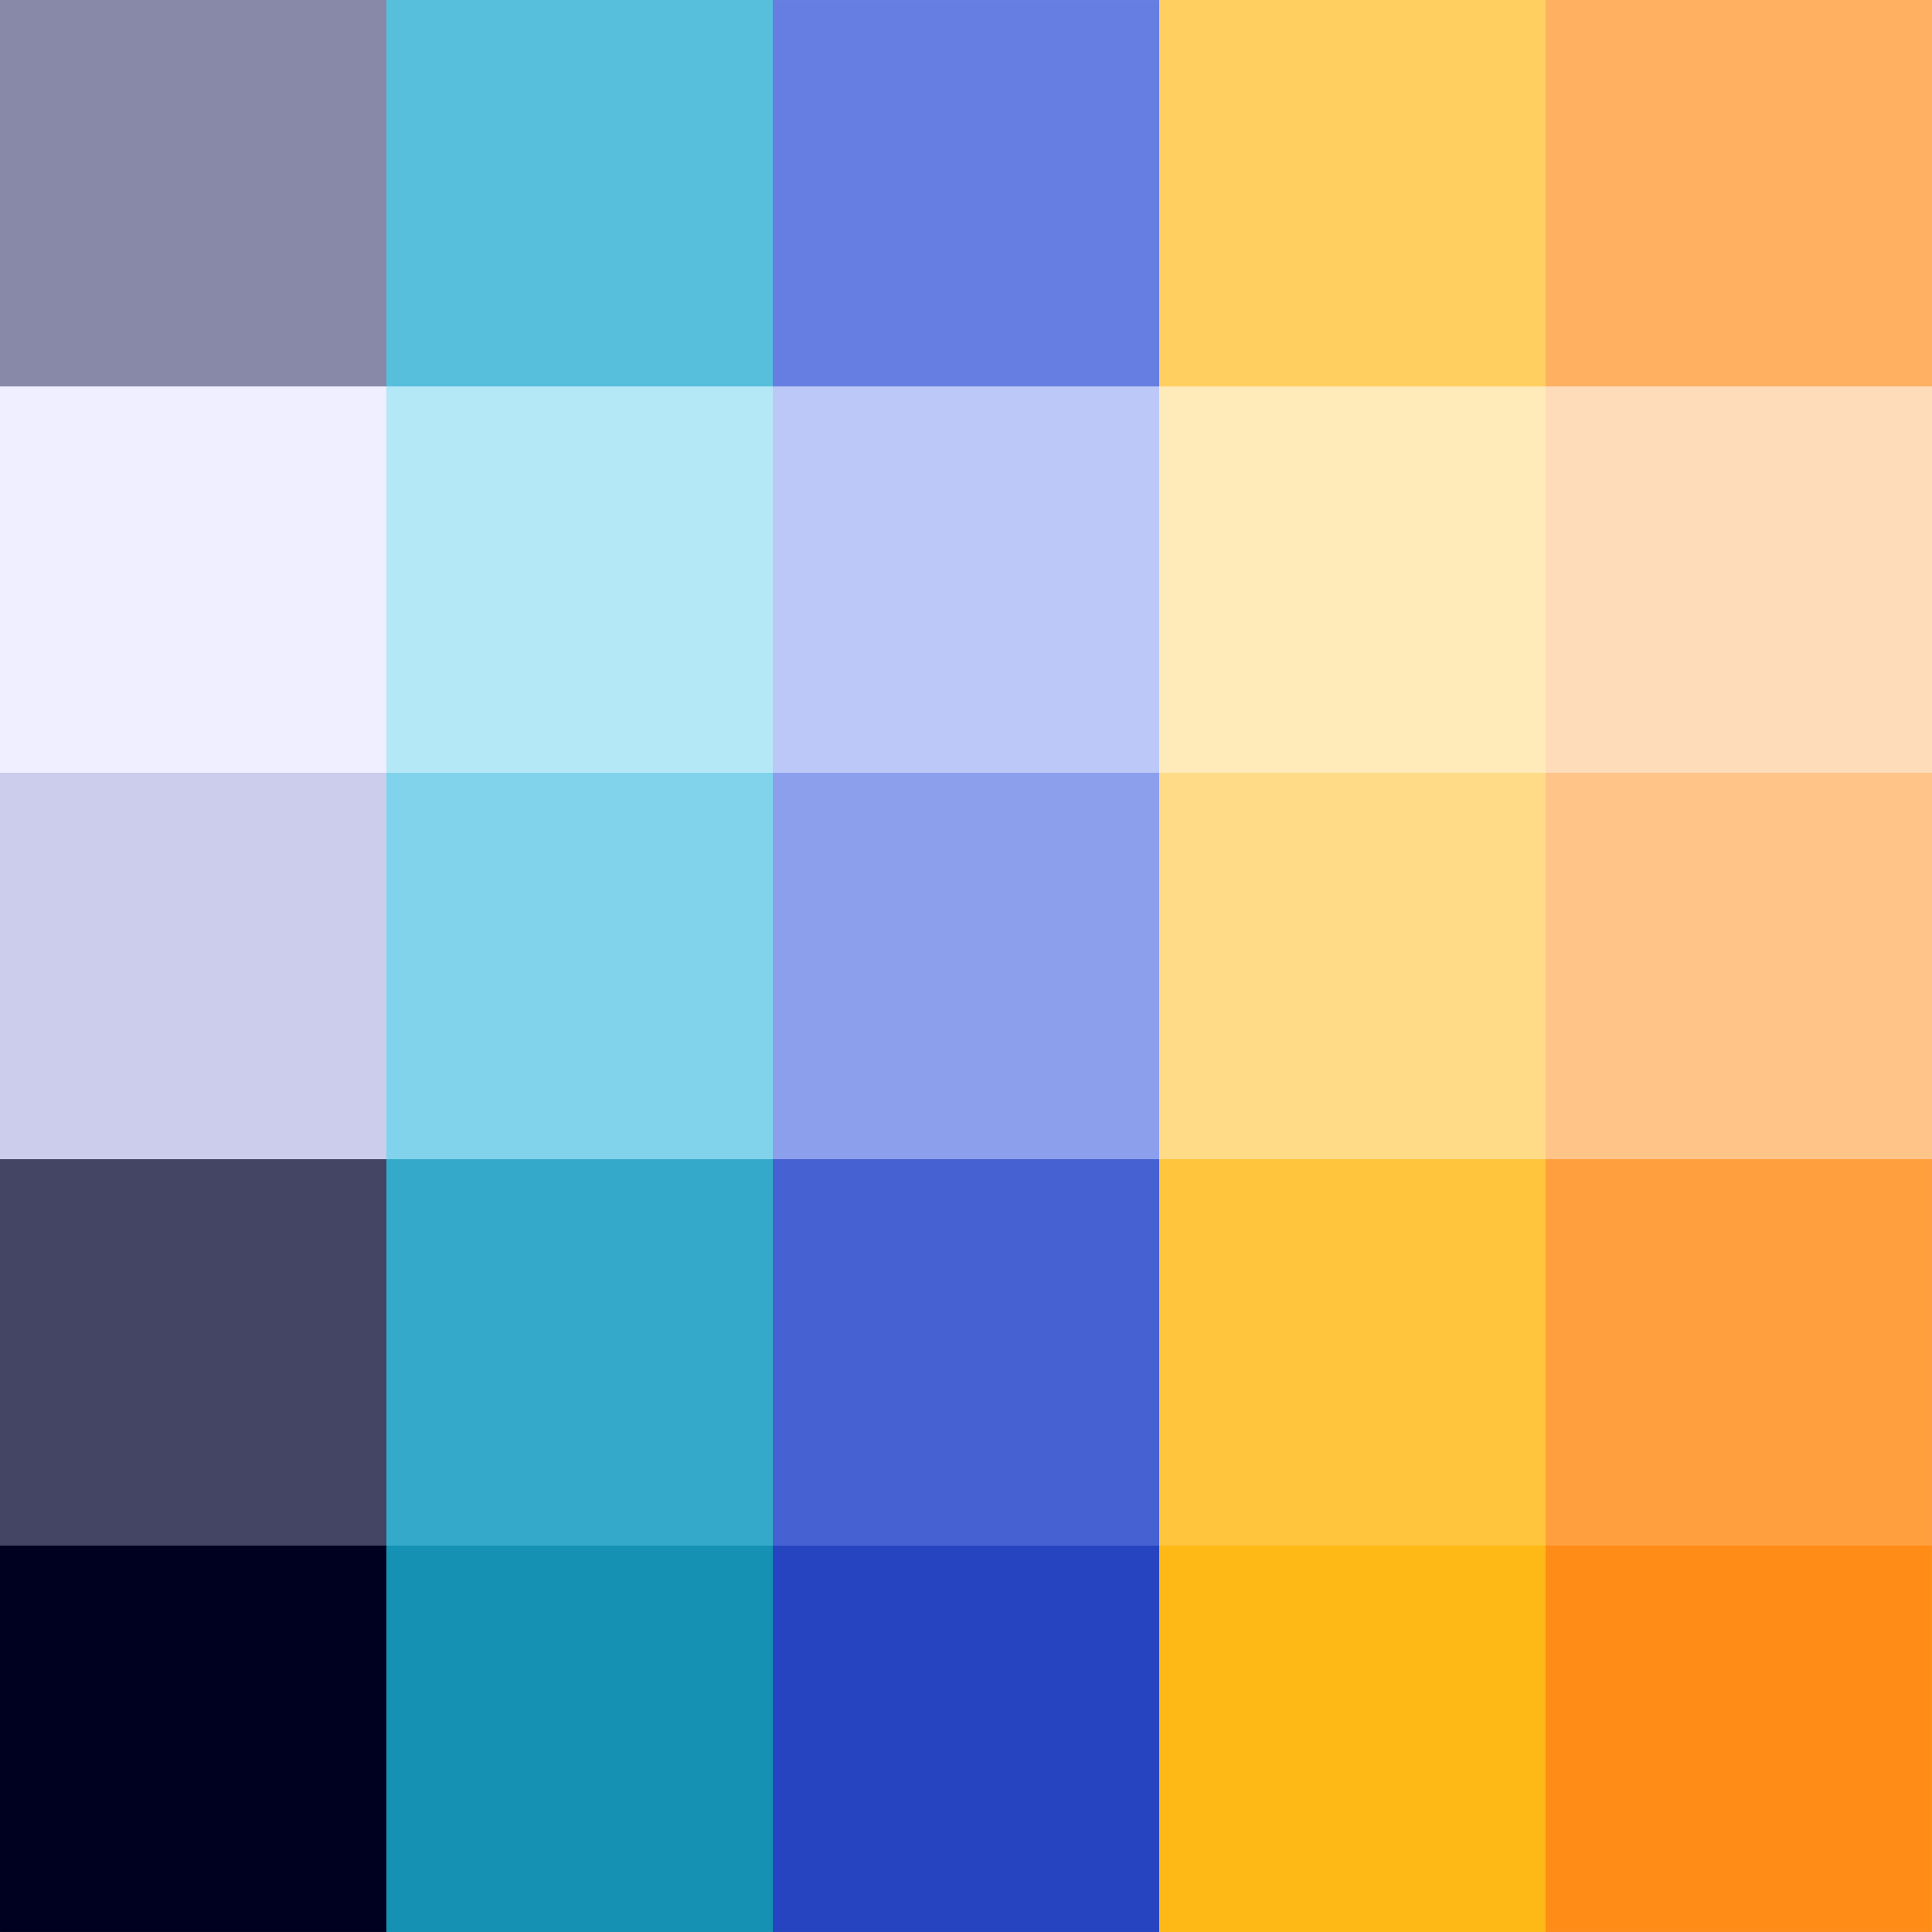
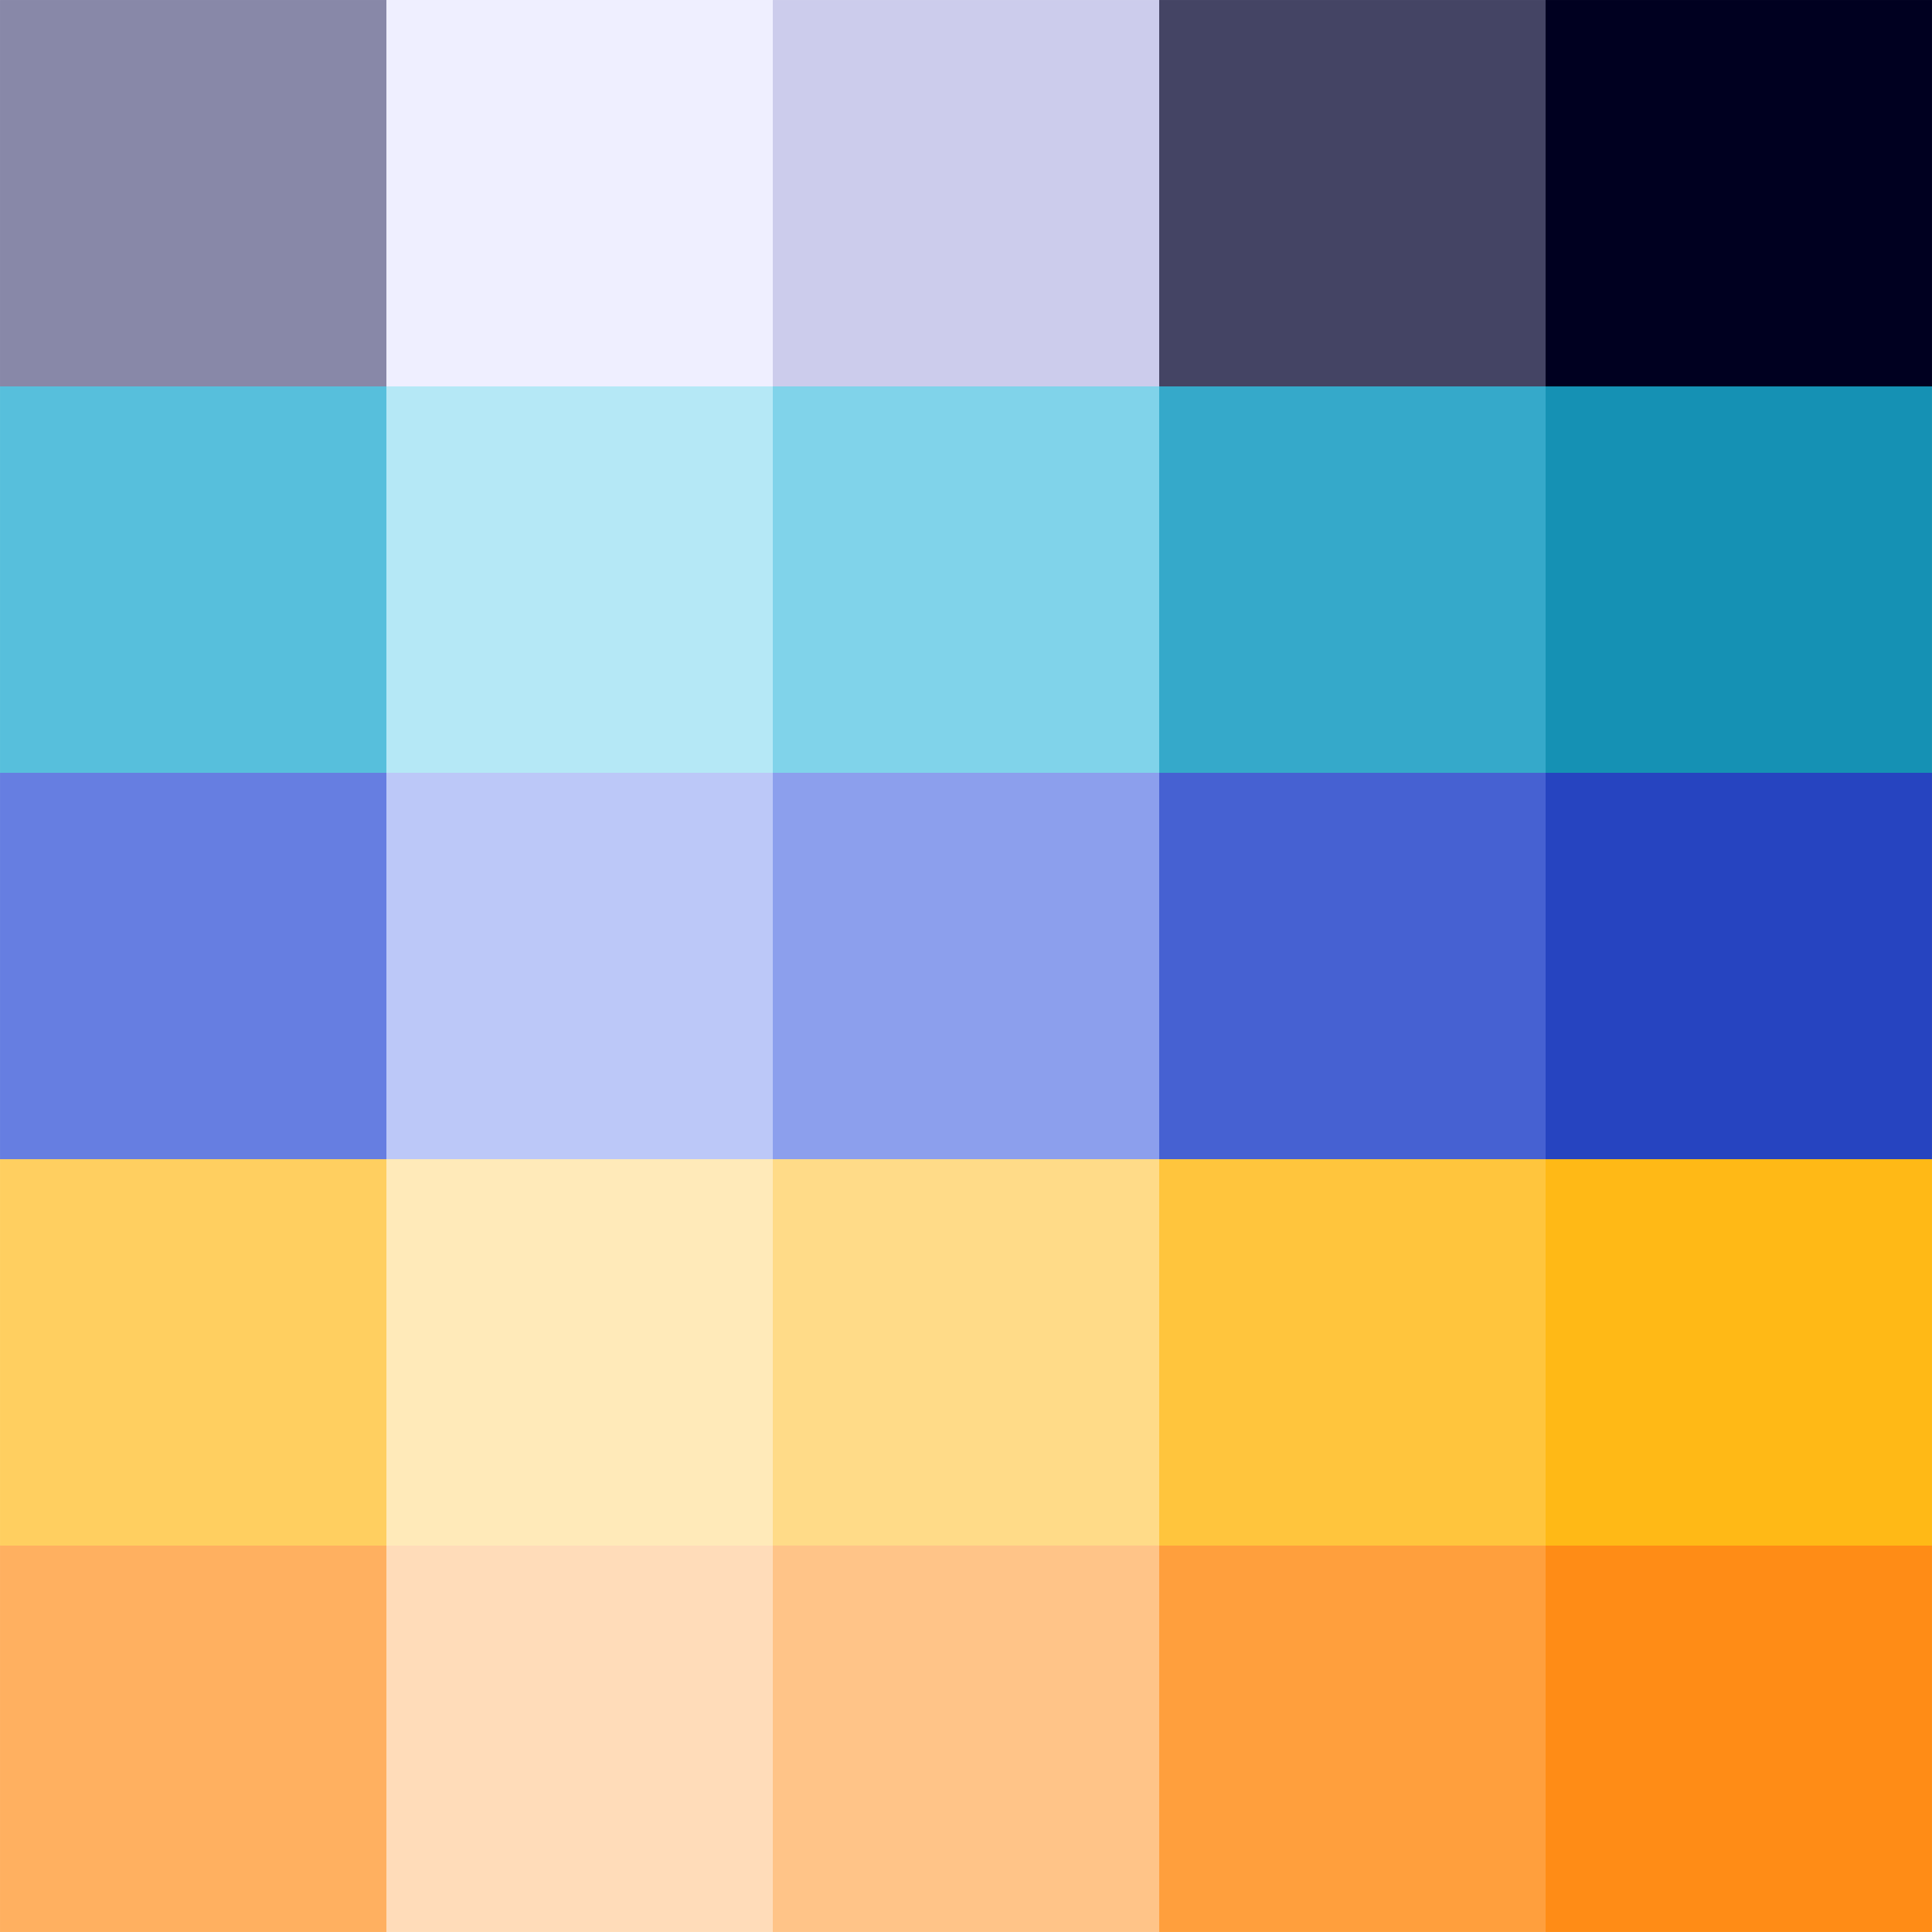
<svg xmlns="http://www.w3.org/2000/svg" width="71.816mm" height="71.816mm" viewBox="0 0 71.816 71.816" version="1.1" id="svg1054">
  <defs id="defs1048" />
  <g id="layer1" transform="translate(-97.8958,-49.42556)">
-     <rect style="fill:#8888a8;fill-opacity:1;stroke-width:0.091" id="rect4580" width="14.363" height="14.363" x="97.896" y="49.426" />
-     <rect style="fill:#efefff;fill-opacity:1;stroke-width:0.091" id="rect4580-6" width="14.363" height="14.363" x="97.896" y="63.789" />
-     <rect style="fill:#ccccec;fill-opacity:1;stroke-width:0.091" id="rect4580-62" width="14.363" height="14.363" x="97.896" y="78.152" />
-     <rect style="fill:#444464;fill-opacity:1;stroke-width:0.091" id="rect4580-5" width="14.363" height="14.363" x="97.896" y="92.515" />
-     <rect style="fill:#000020;fill-opacity:1;stroke-width:0.091" id="rect4580-5-0" width="14.363" height="14.363" x="97.896" y="106.878" />
-     <rect style="fill:#57bfdc;fill-opacity:1;stroke-width:0.091" id="rect4580-3" width="14.363" height="14.363" x="112.259" y="49.426" />
-     <rect style="fill:#b5e8f6;fill-opacity:1;stroke-width:0.091" id="rect4580-6-2" width="14.363" height="14.363" x="112.259" y="63.789" />
-     <rect style="fill:#80d3ea;fill-opacity:1;stroke-width:0.091" id="rect4580-62-8" width="14.363" height="14.363" x="112.259" y="78.152" />
-     <rect style="fill:#35a9ca;fill-opacity:1;stroke-width:0.091" id="rect4580-5-2" width="14.363" height="14.363" x="112.259" y="92.515" />
-     <rect style="fill:#1591b4;fill-opacity:1;stroke-width:0.091" id="rect4580-5-0-8" width="14.363" height="14.363" x="112.259" y="106.878" />
-     <rect style="fill:#667ee1;fill-opacity:1;stroke-width:0.091" id="rect4580-1" width="14.363" height="14.363" x="126.622" y="49.426" />
-     <rect style="fill:#bcc8f8;fill-opacity:1;stroke-width:0.091" id="rect4580-6-27" width="14.363" height="14.363" x="126.622" y="63.789" />
-     <rect style="fill:#8c9fed;fill-opacity:1;stroke-width:0.091" id="rect4580-62-3" width="14.363" height="14.363" x="126.622" y="78.152" />
-     <rect style="fill:#4661d2;fill-opacity:1;stroke-width:0.091" id="rect4580-5-7" width="14.363" height="14.363" x="126.622" y="92.515" />
-     <rect style="fill:#2644c0;fill-opacity:1;stroke-width:0.091" id="rect4580-5-0-7" width="14.363" height="14.363" x="126.622" y="106.878" />
-     <rect y="49.426" x="140.985" height="14.363" width="14.363" id="rect1429" style="fill:#ffcf60;fill-opacity:1;stroke-width:0.091" />
-     <rect y="63.789" x="140.985" height="14.363" width="14.363" id="rect1431" style="fill:#ffeab9;fill-opacity:1;stroke-width:0.091" />
-     <rect y="78.152" x="140.985" height="14.363" width="14.363" id="rect1433" style="fill:#ffdb88;fill-opacity:1;stroke-width:0.091" />
-     <rect y="92.515" x="140.985" height="14.363" width="14.363" id="rect1435" style="fill:#ffc53d;fill-opacity:1;stroke-width:0.091" />
-     <rect y="106.878" x="140.985" height="14.363" width="14.363" id="rect1437" style="fill:#ffb916;fill-opacity:1;stroke-width:0.091" />
-     <rect y="49.426" x="155.348" height="14.363" width="14.363" id="rect1439" style="fill:#ffb060;fill-opacity:1;stroke-width:0.091" />
-     <rect y="63.789" x="155.348" height="14.363" width="14.363" id="rect1441" style="fill:#ffdcb9;fill-opacity:1;stroke-width:0.091" />
-     <rect y="78.152" x="155.348" height="14.363" width="14.363" id="rect1443" style="fill:#ffc488;fill-opacity:1;stroke-width:0.091" />
-     <rect y="92.515" x="155.348" height="14.363" width="14.363" id="rect1445" style="fill:#ff9f3d;fill-opacity:1;stroke-width:0.091" />
-     <rect y="106.878" x="155.348" height="14.363" width="14.363" id="rect1447" style="fill:#ff8c16;fill-opacity:1;stroke-width:0.091" />
+     <g id="g865" transform="matrix(-1,0,0,1,267.6072,0)">
+       <rect transform="rotate(90)" y="-169.711" x="49.426" height="14.363" width="14.363" id="rect4580" style="fill:#8888a8;fill-opacity:1;stroke-width:0.091" />
+       <rect transform="rotate(90)" y="-155.348" x="49.426" height="14.363" width="14.363" id="rect4580-6" style="fill:#efefff;fill-opacity:1;stroke-width:0.091" />
+       <rect transform="rotate(90)" y="-140.985" x="49.426" height="14.363" width="14.363" id="rect4580-62" style="fill:#ccccec;fill-opacity:1;stroke-width:0.091" />
+       <rect transform="rotate(90)" y="-126.622" x="49.426" height="14.363" width="14.363" id="rect4580-5" style="fill:#444464;fill-opacity:1;stroke-width:0.091" />
+       <rect transform="rotate(90)" y="-112.259" x="49.426" height="14.363" width="14.363" id="rect4580-5-0" style="fill:#000020;fill-opacity:1;stroke-width:0.091" />
+       <rect transform="rotate(90)" y="-169.711" x="63.789" height="14.363" width="14.363" id="rect4580-3" style="fill:#57bfdc;fill-opacity:1;stroke-width:0.091" />
+       <rect transform="rotate(90)" y="-155.348" x="63.789" height="14.363" width="14.363" id="rect4580-6-2" style="fill:#b5e8f6;fill-opacity:1;stroke-width:0.091" />
+       <rect transform="rotate(90)" y="-140.985" x="63.789" height="14.363" width="14.363" id="rect4580-62-8" style="fill:#80d3ea;fill-opacity:1;stroke-width:0.091" />
+       <rect transform="rotate(90)" y="-126.622" x="63.789" height="14.363" width="14.363" id="rect4580-5-2" style="fill:#35a9ca;fill-opacity:1;stroke-width:0.091" />
+       <rect transform="rotate(90)" y="-112.259" x="63.789" height="14.363" width="14.363" id="rect4580-5-0-8" style="fill:#1591b4;fill-opacity:1;stroke-width:0.091" />
+       <rect transform="rotate(90)" y="-169.711" x="78.152" height="14.363" width="14.363" id="rect4580-1" style="fill:#667ee1;fill-opacity:1;stroke-width:0.091" />
+       <rect transform="rotate(90)" y="-155.348" x="78.152" height="14.363" width="14.363" id="rect4580-6-27" style="fill:#bcc8f8;fill-opacity:1;stroke-width:0.091" />
+       <rect transform="rotate(90)" y="-140.985" x="78.152" height="14.363" width="14.363" id="rect4580-62-3" style="fill:#8c9fed;fill-opacity:1;stroke-width:0.091" />
+       <rect transform="rotate(90)" y="-126.622" x="78.152" height="14.363" width="14.363" id="rect4580-5-7" style="fill:#4661d2;fill-opacity:1;stroke-width:0.091" />
+       <rect transform="rotate(90)" y="-112.259" x="78.152" height="14.363" width="14.363" id="rect4580-5-0-7" style="fill:#2644c0;fill-opacity:1;stroke-width:0.091" />
+       <rect transform="rotate(90)" style="fill:#ffcf60;fill-opacity:1;stroke-width:0.091" id="rect1429" width="14.363" height="14.363" x="92.515" y="-169.711" />
+       <rect transform="rotate(90)" style="fill:#ffeab9;fill-opacity:1;stroke-width:0.091" id="rect1431" width="14.363" height="14.363" x="92.515" y="-155.348" />
+       <rect transform="rotate(90)" style="fill:#ffdb88;fill-opacity:1;stroke-width:0.091" id="rect1433" width="14.363" height="14.363" x="92.515" y="-140.985" />
+       <rect transform="rotate(90)" style="fill:#ffc53d;fill-opacity:1;stroke-width:0.091" id="rect1435" width="14.363" height="14.363" x="92.515" y="-126.622" />
+       <rect transform="rotate(90)" style="fill:#ffb916;fill-opacity:1;stroke-width:0.091" id="rect1437" width="14.363" height="14.363" x="92.515" y="-112.259" />
+       <rect transform="rotate(90)" style="fill:#ffb060;fill-opacity:1;stroke-width:0.091" id="rect1439" width="14.363" height="14.363" x="106.878" y="-169.711" />
+       <rect transform="rotate(90)" style="fill:#ffdcb9;fill-opacity:1;stroke-width:0.091" id="rect1441" width="14.363" height="14.363" x="106.878" y="-155.348" />
+       <rect transform="rotate(90)" style="fill:#ffc488;fill-opacity:1;stroke-width:0.091" id="rect1443" width="14.363" height="14.363" x="106.878" y="-140.985" />
+       <rect transform="rotate(90)" style="fill:#ff9f3d;fill-opacity:1;stroke-width:0.091" id="rect1445" width="14.363" height="14.363" x="106.878" y="-126.622" />
+       <rect transform="rotate(90)" style="fill:#ff8c16;fill-opacity:1;stroke-width:0.091" id="rect1447" width="14.363" height="14.363" x="106.878" y="-112.259" />
+     </g>
  </g>
</svg>
